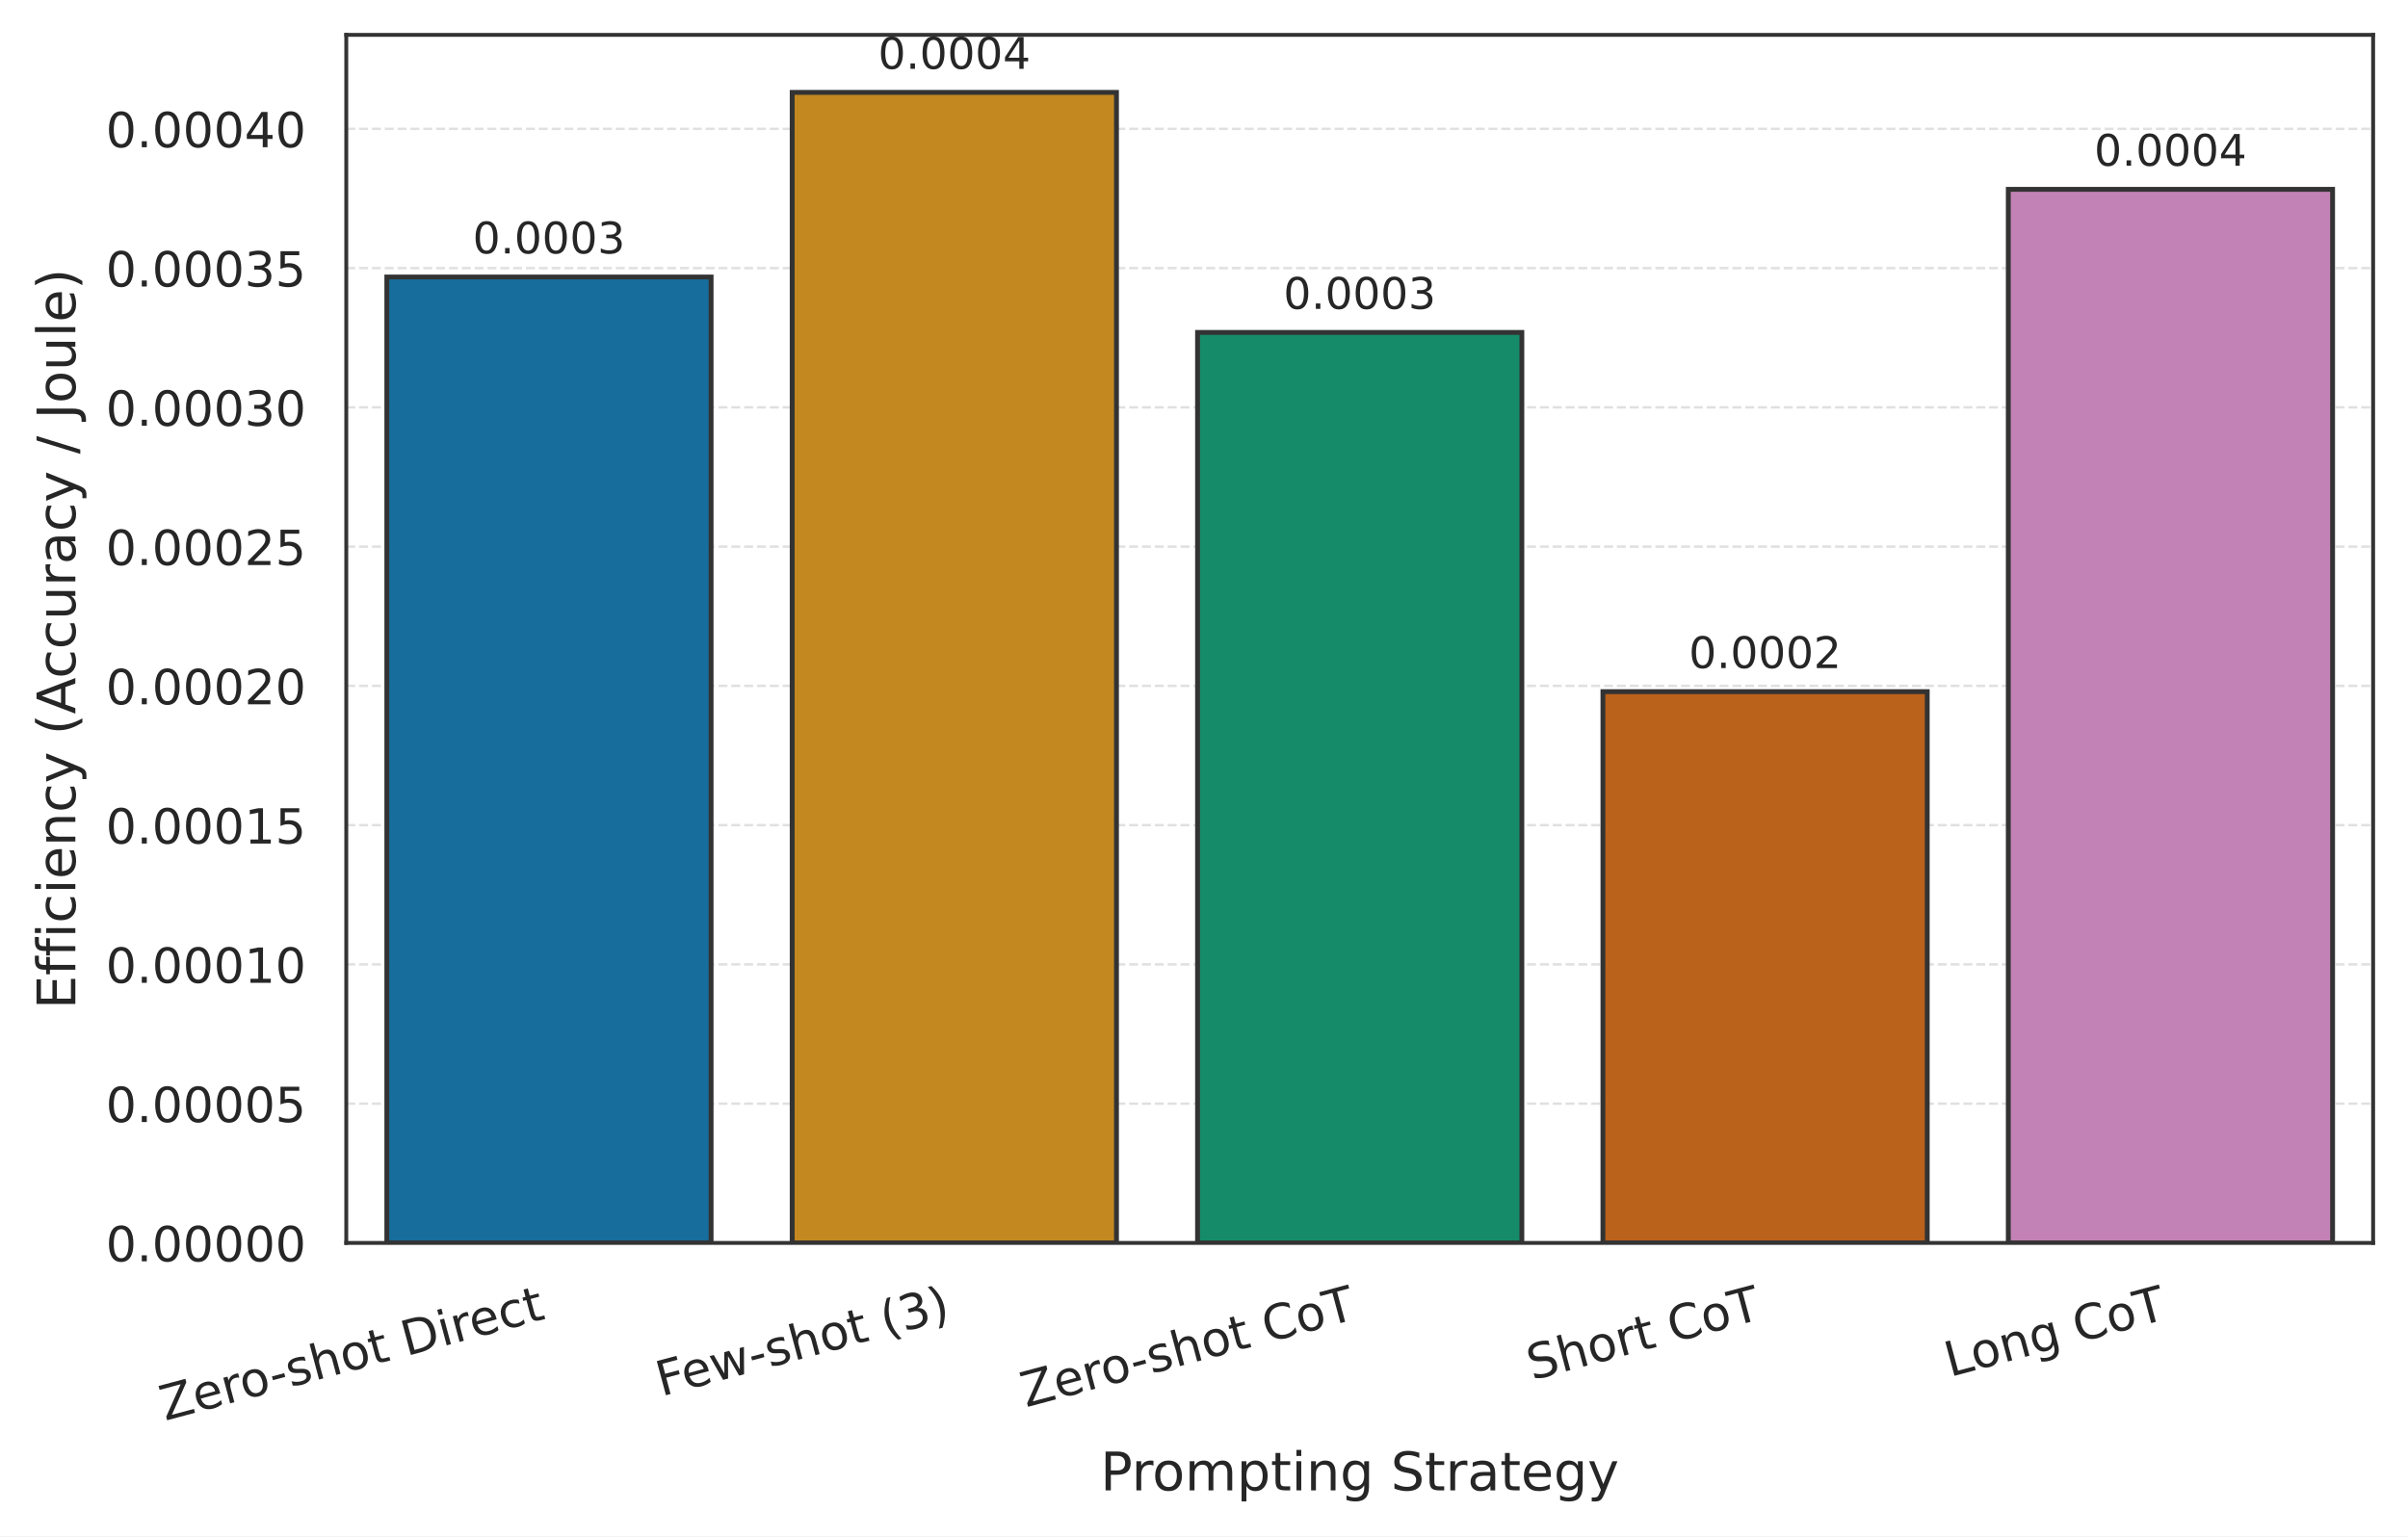
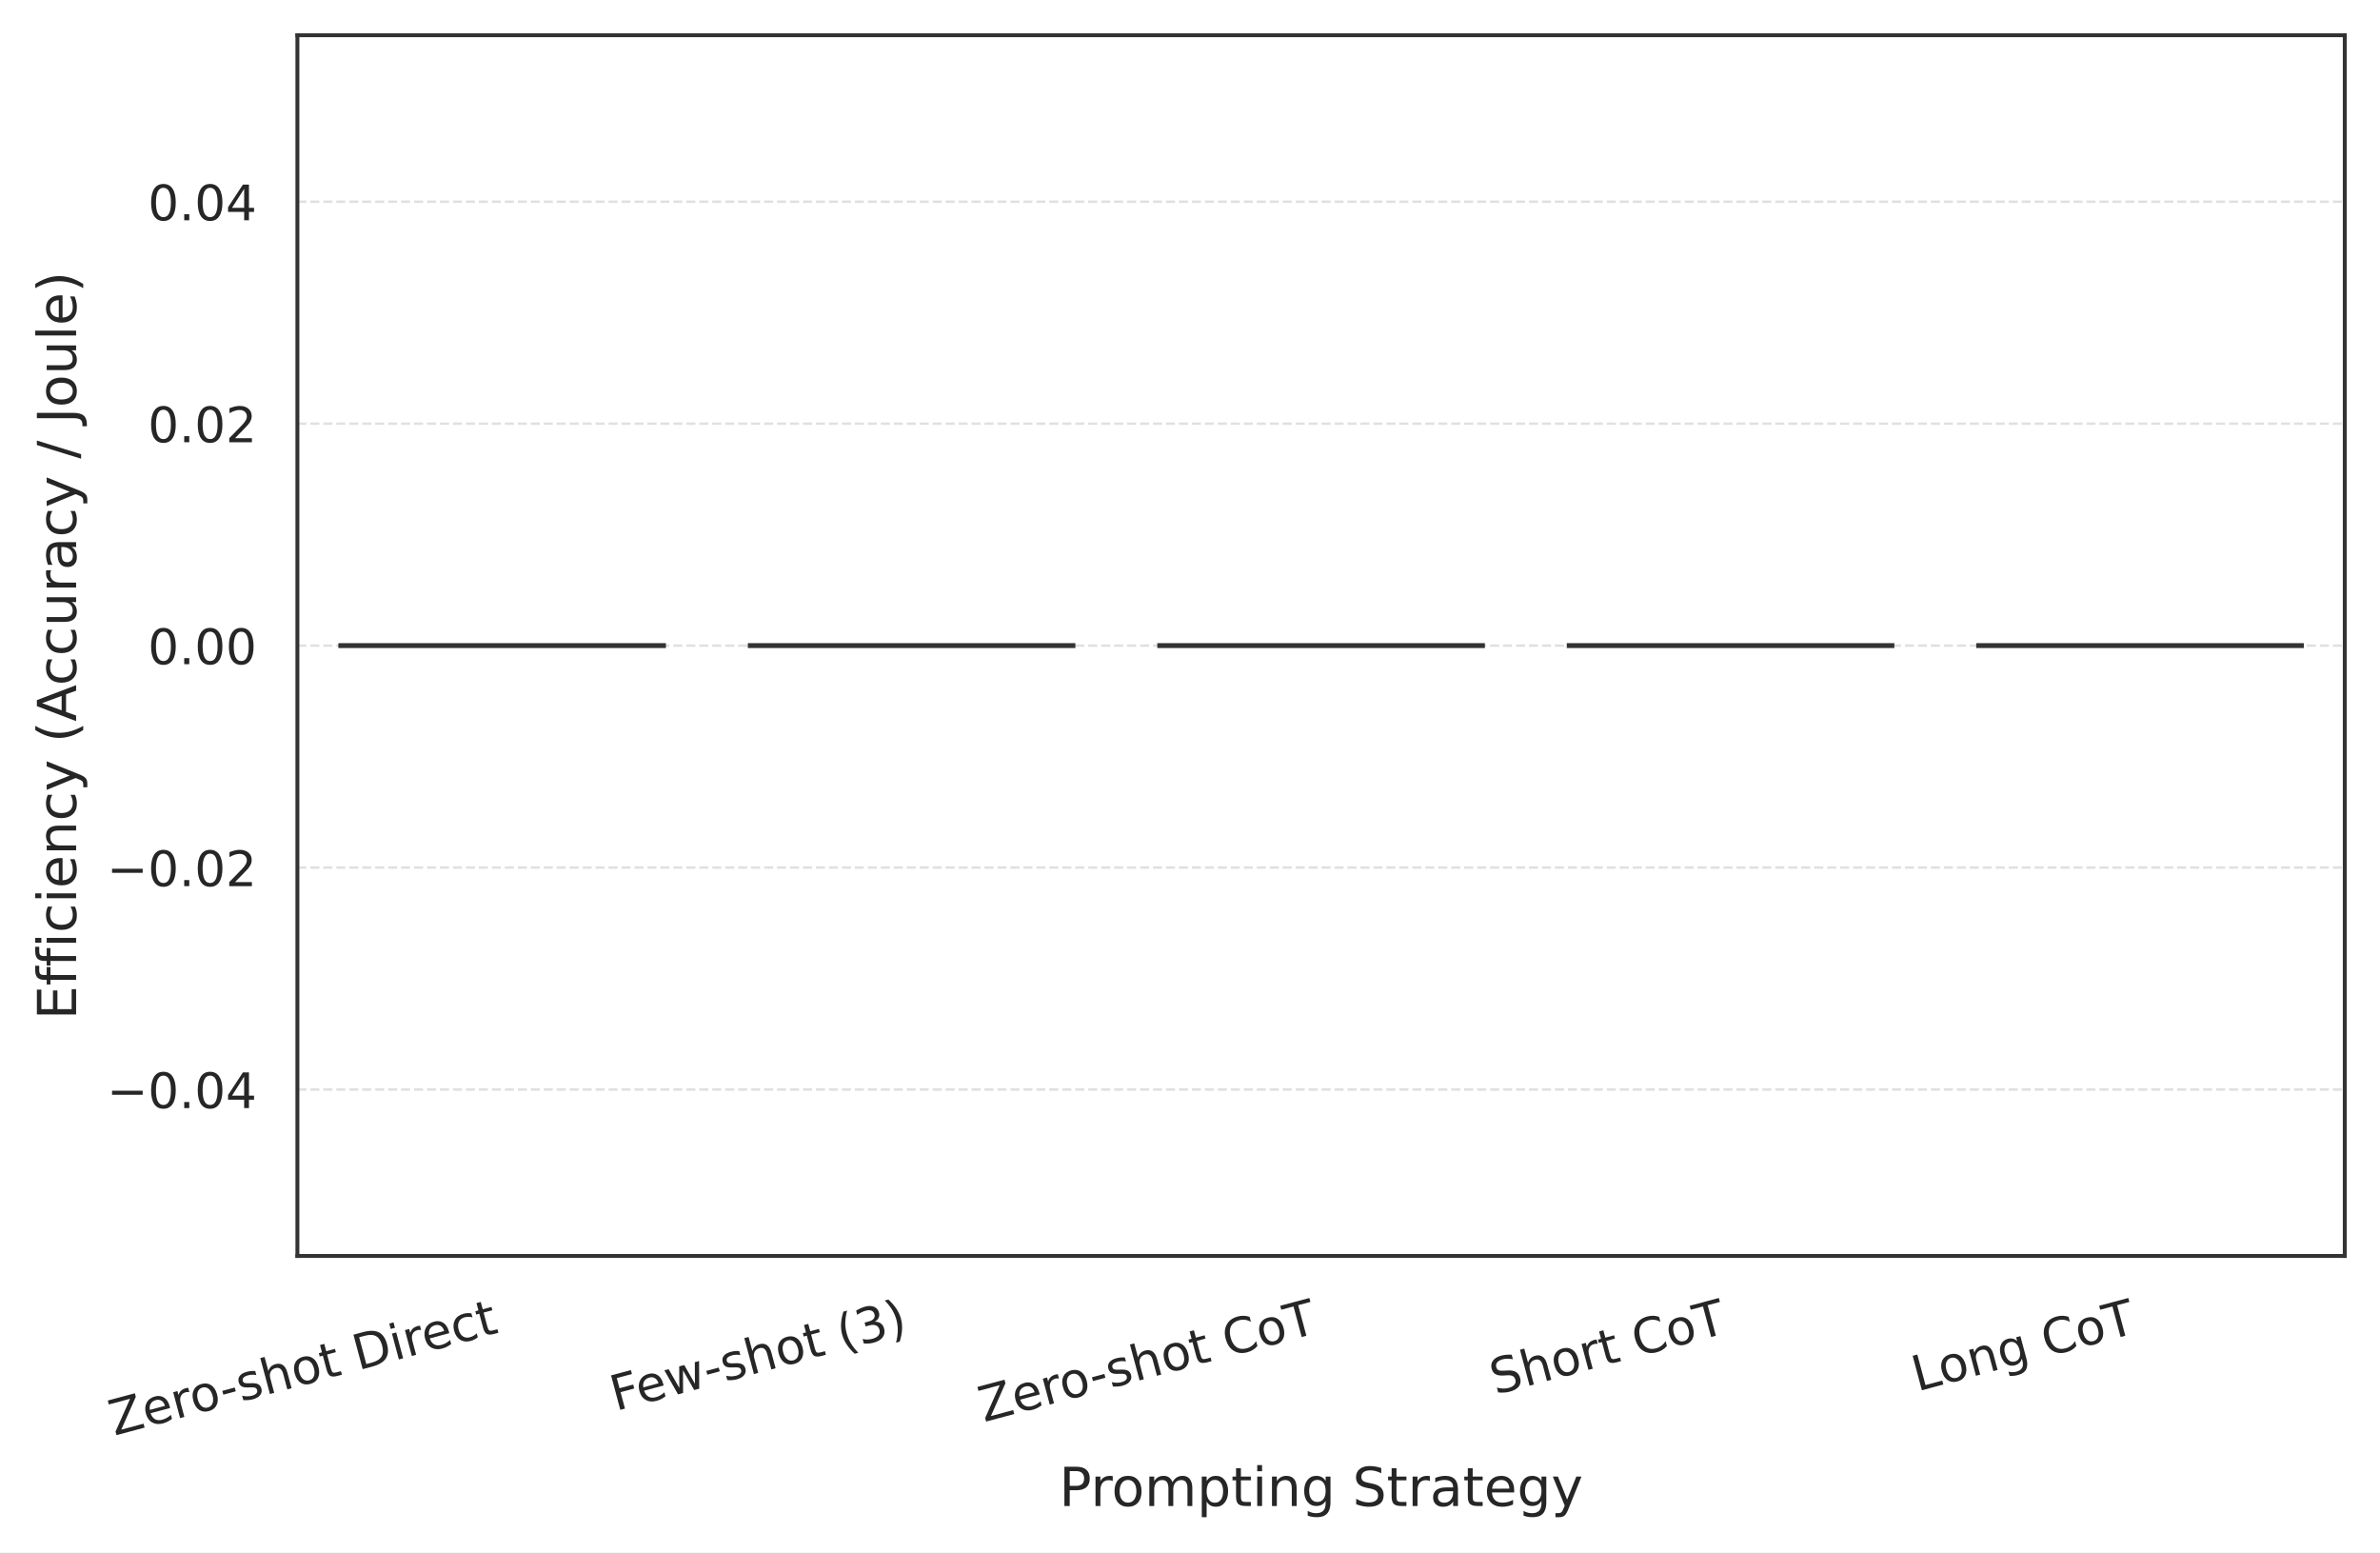
- <svg xmlns="http://www.w3.org/2000/svg" xmlns:xlink="http://www.w3.org/1999/xlink" width="497.199pt" height="317.269pt" viewBox="0 0 497.199 317.269" version="1.1">
+ <svg xmlns="http://www.w3.org/2000/svg" xmlns:xlink="http://www.w3.org/1999/xlink" width="486.491pt" height="317.269pt" viewBox="0 0 486.491 317.269" version="1.1">
  <defs>
    <style type="text/css">*{stroke-linejoin: round; stroke-linecap: butt}</style>
  </defs>
  <g id="figure_1">
    <g id="patch_1">
-       <path d="M 0 317.269  L 497.199 317.269  L 497.199 0  L 0 0  z " style="fill: #ffffff" />
+       <path d="M 0 317.269  L 486.491 317.269  L 486.491 0  L 0 0  z " style="fill: #ffffff" />
    </g>
    <g id="axes_1">
      <g id="patch_2">
-         <path d="M 71.499 256.68  L 489.999 256.68  L 489.999 7.2  L 71.499 7.2  z " style="fill: #ffffff" />
+         <path d="M 60.791 256.68  L 479.291 256.68  L 479.291 7.2  L 60.791 7.2  z " style="fill: #ffffff" />
      </g>
      <g id="matplotlib.axis_1">
        <g id="xtick_1">
          <g id="text_1">
-             <g style="fill: #262626" transform="translate(34.08483 293.4141) rotate(-15) scale(0.1 -0.1)">
+             <g style="fill: #262626" transform="translate(23.37701 293.4141) rotate(-15) scale(0.1 -0.1)">
              <defs>
                <path id="DejaVuSans-5a" d="M 359 4666  L 4025 4666  L 4025 4184  L 1075 531  L 4097 531  L 4097 0  L 288 0  L 288 481  L 3238 4134  L 359 4134  L 359 4666  z " transform="scale(0.015625)" />
                <path id="DejaVuSans-65" d="M 3597 1894  L 3597 1613  L 953 1613  Q 991 1019 1311 708  Q 1631 397 2203 397  Q 2534 397 2845 478  Q 3156 559 3463 722  L 3463 178  Q 3153 47 2828 -22  Q 2503 -91 2169 -91  Q 1331 -91 842 396  Q 353 884 353 1716  Q 353 2575 817 3079  Q 1281 3584 2069 3584  Q 2775 3584 3186 3129  Q 3597 2675 3597 1894  z M 3022 2063  Q 3016 2534 2758 2815  Q 2500 3097 2075 3097  Q 1594 3097 1305 2825  Q 1016 2553 972 2059  L 3022 2063  z " transform="scale(0.015625)" />
                <path id="DejaVuSans-72" d="M 2631 2963  Q 2534 3019 2420 3045  Q 2306 3072 2169 3072  Q 1681 3072 1420 2755  Q 1159 2438 1159 1844  L 1159 0  L 581 0  L 581 3500  L 1159 3500  L 1159 2956  Q 1341 3275 1631 3429  Q 1922 3584 2338 3584  Q 2397 3584 2469 3576  Q 2541 3569 2628 3553  L 2631 2963  z " transform="scale(0.015625)" />
                <path id="DejaVuSans-6f" d="M 1959 3097  Q 1497 3097 1228 2736  Q 959 2375 959 1747  Q 959 1119 1226 758  Q 1494 397 1959 397  Q 2419 397 2687 759  Q 2956 1122 2956 1747  Q 2956 2369 2687 2733  Q 2419 3097 1959 3097  z M 1959 3584  Q 2709 3584 3137 3096  Q 3566 2609 3566 1747  Q 3566 888 3137 398  Q 2709 -91 1959 -91  Q 1206 -91 779 398  Q 353 888 353 1747  Q 353 2609 779 3096  Q 1206 3584 1959 3584  z " transform="scale(0.015625)" />
                <path id="DejaVuSans-2d" d="M 313 2009  L 1997 2009  L 1997 1497  L 313 1497  L 313 2009  z " transform="scale(0.015625)" />
                <path id="DejaVuSans-73" d="M 2834 3397  L 2834 2853  Q 2591 2978 2328 3040  Q 2066 3103 1784 3103  Q 1356 3103 1142 2972  Q 928 2841 928 2578  Q 928 2378 1081 2264  Q 1234 2150 1697 2047  L 1894 2003  Q 2506 1872 2764 1633  Q 3022 1394 3022 966  Q 3022 478 2636 193  Q 2250 -91 1575 -91  Q 1294 -91 989 -36  Q 684 19 347 128  L 347 722  Q 666 556 975 473  Q 1284 391 1588 391  Q 1994 391 2212 530  Q 2431 669 2431 922  Q 2431 1156 2273 1281  Q 2116 1406 1581 1522  L 1381 1569  Q 847 1681 609 1914  Q 372 2147 372 2553  Q 372 3047 722 3315  Q 1072 3584 1716 3584  Q 2034 3584 2315 3537  Q 2597 3491 2834 3397  z " transform="scale(0.015625)" />
                <path id="DejaVuSans-68" d="M 3513 2113  L 3513 0  L 2938 0  L 2938 2094  Q 2938 2591 2744 2837  Q 2550 3084 2163 3084  Q 1697 3084 1428 2787  Q 1159 2491 1159 1978  L 1159 0  L 581 0  L 581 4863  L 1159 4863  L 1159 2956  Q 1366 3272 1645 3428  Q 1925 3584 2291 3584  Q 2894 3584 3203 3211  Q 3513 2838 3513 2113  z " transform="scale(0.015625)" />
                <path id="DejaVuSans-74" d="M 1172 4494  L 1172 3500  L 2356 3500  L 2356 3053  L 1172 3053  L 1172 1153  Q 1172 725 1289 603  Q 1406 481 1766 481  L 2356 481  L 2356 0  L 1766 0  Q 1100 0 847 248  Q 594 497 594 1153  L 594 3053  L 172 3053  L 172 3500  L 594 3500  L 594 4494  L 1172 4494  z " transform="scale(0.015625)" />
                <path id="DejaVuSans-20" transform="scale(0.015625)" />
                <path id="DejaVuSans-44" d="M 1259 4147  L 1259 519  L 2022 519  Q 2988 519 3436 956  Q 3884 1394 3884 2338  Q 3884 3275 3436 3711  Q 2988 4147 2022 4147  L 1259 4147  z M 628 4666  L 1925 4666  Q 3281 4666 3915 4102  Q 4550 3538 4550 2338  Q 4550 1131 3912 565  Q 3275 0 1925 0  L 628 0  L 628 4666  z " transform="scale(0.015625)" />
                <path id="DejaVuSans-69" d="M 603 3500  L 1178 3500  L 1178 0  L 603 0  L 603 3500  z M 603 4863  L 1178 4863  L 1178 4134  L 603 4134  L 603 4863  z " transform="scale(0.015625)" />
                <path id="DejaVuSans-63" d="M 3122 3366  L 3122 2828  Q 2878 2963 2633 3030  Q 2388 3097 2138 3097  Q 1578 3097 1268 2742  Q 959 2388 959 1747  Q 959 1106 1268 751  Q 1578 397 2138 397  Q 2388 397 2633 464  Q 2878 531 3122 666  L 3122 134  Q 2881 22 2623 -34  Q 2366 -91 2075 -91  Q 1284 -91 818 406  Q 353 903 353 1747  Q 353 2603 823 3093  Q 1294 3584 2113 3584  Q 2378 3584 2631 3529  Q 2884 3475 3122 3366  z " transform="scale(0.015625)" />
              </defs>
              <use xlink:href="#DejaVuSans-5a" />
              <use xlink:href="#DejaVuSans-65" x="68.506" />
              <use xlink:href="#DejaVuSans-72" x="130.029" />
              <use xlink:href="#DejaVuSans-6f" x="168.893" />
              <use xlink:href="#DejaVuSans-2d" x="231.949" />
              <use xlink:href="#DejaVuSans-73" x="268.033" />
              <use xlink:href="#DejaVuSans-68" x="320.133" />
              <use xlink:href="#DejaVuSans-6f" x="383.512" />
              <use xlink:href="#DejaVuSans-74" x="444.693" />
              <use xlink:href="#DejaVuSans-20" x="483.902" />
              <use xlink:href="#DejaVuSans-44" x="515.689" />
              <use xlink:href="#DejaVuSans-69" x="592.691" />
              <use xlink:href="#DejaVuSans-72" x="620.475" />
              <use xlink:href="#DejaVuSans-65" x="659.338" />
              <use xlink:href="#DejaVuSans-63" x="720.861" />
              <use xlink:href="#DejaVuSans-74" x="775.842" />
            </g>
          </g>
        </g>
        <g id="xtick_2">
          <g id="text_2">
-             <g style="fill: #262626" transform="translate(136.5555 288.3845) rotate(-15) scale(0.1 -0.1)">
+             <g style="fill: #262626" transform="translate(125.8477 288.3845) rotate(-15) scale(0.1 -0.1)">
              <defs>
                <path id="DejaVuSans-46" d="M 628 4666  L 3309 4666  L 3309 4134  L 1259 4134  L 1259 2759  L 3109 2759  L 3109 2228  L 1259 2228  L 1259 0  L 628 0  L 628 4666  z " transform="scale(0.015625)" />
                <path id="DejaVuSans-77" d="M 269 3500  L 844 3500  L 1563 769  L 2278 3500  L 2956 3500  L 3675 769  L 4391 3500  L 4966 3500  L 4050 0  L 3372 0  L 2619 2869  L 1863 0  L 1184 0  L 269 3500  z " transform="scale(0.015625)" />
                <path id="DejaVuSans-28" d="M 1984 4856  Q 1566 4138 1362 3434  Q 1159 2731 1159 2009  Q 1159 1288 1364 580  Q 1569 -128 1984 -844  L 1484 -844  Q 1016 -109 783 600  Q 550 1309 550 2009  Q 550 2706 781 3412  Q 1013 4119 1484 4856  L 1984 4856  z " transform="scale(0.015625)" />
                <path id="DejaVuSans-33" d="M 2597 2516  Q 3050 2419 3304 2112  Q 3559 1806 3559 1356  Q 3559 666 3084 287  Q 2609 -91 1734 -91  Q 1441 -91 1130 -33  Q 819 25 488 141  L 488 750  Q 750 597 1062 519  Q 1375 441 1716 441  Q 2309 441 2620 675  Q 2931 909 2931 1356  Q 2931 1769 2642 2001  Q 2353 2234 1838 2234  L 1294 2234  L 1294 2753  L 1863 2753  Q 2328 2753 2575 2939  Q 2822 3125 2822 3475  Q 2822 3834 2567 4026  Q 2313 4219 1838 4219  Q 1578 4219 1281 4162  Q 984 4106 628 3988  L 628 4550  Q 988 4650 1302 4700  Q 1616 4750 1894 4750  Q 2613 4750 3031 4423  Q 3450 4097 3450 3541  Q 3450 3153 3228 2886  Q 3006 2619 2597 2516  z " transform="scale(0.015625)" />
                <path id="DejaVuSans-29" d="M 513 4856  L 1013 4856  Q 1481 4119 1714 3412  Q 1947 2706 1947 2009  Q 1947 1309 1714 600  Q 1481 -109 1013 -844  L 513 -844  Q 928 -128 1133 580  Q 1338 1288 1338 2009  Q 1338 2731 1133 3434  Q 928 4138 513 4856  z " transform="scale(0.015625)" />
              </defs>
              <use xlink:href="#DejaVuSans-46" />
              <use xlink:href="#DejaVuSans-65" x="52.02" />
              <use xlink:href="#DejaVuSans-77" x="113.543" />
              <use xlink:href="#DejaVuSans-2d" x="195.33" />
              <use xlink:href="#DejaVuSans-73" x="231.414" />
              <use xlink:href="#DejaVuSans-68" x="283.514" />
              <use xlink:href="#DejaVuSans-6f" x="346.893" />
              <use xlink:href="#DejaVuSans-74" x="408.074" />
              <use xlink:href="#DejaVuSans-20" x="447.283" />
              <use xlink:href="#DejaVuSans-28" x="479.07" />
              <use xlink:href="#DejaVuSans-33" x="518.084" />
              <use xlink:href="#DejaVuSans-29" x="581.707" />
            </g>
          </g>
        </g>
        <g id="xtick_3">
          <g id="text_3">
-             <g style="fill: #262626" transform="translate(211.8459 290.6378) rotate(-15) scale(0.1 -0.1)">
+             <g style="fill: #262626" transform="translate(201.1381 290.6378) rotate(-15) scale(0.1 -0.1)">
              <defs>
                <path id="DejaVuSans-43" d="M 4122 4306  L 4122 3641  Q 3803 3938 3442 4084  Q 3081 4231 2675 4231  Q 1875 4231 1450 3742  Q 1025 3253 1025 2328  Q 1025 1406 1450 917  Q 1875 428 2675 428  Q 3081 428 3442 575  Q 3803 722 4122 1019  L 4122 359  Q 3791 134 3420 21  Q 3050 -91 2638 -91  Q 1578 -91 968 557  Q 359 1206 359 2328  Q 359 3453 968 4101  Q 1578 4750 2638 4750  Q 3056 4750 3426 4639  Q 3797 4528 4122 4306  z " transform="scale(0.015625)" />
                <path id="DejaVuSans-54" d="M -19 4666  L 3928 4666  L 3928 4134  L 2272 4134  L 2272 0  L 1638 0  L 1638 4134  L -19 4134  L -19 4666  z " transform="scale(0.015625)" />
              </defs>
              <use xlink:href="#DejaVuSans-5a" />
              <use xlink:href="#DejaVuSans-65" x="68.506" />
              <use xlink:href="#DejaVuSans-72" x="130.029" />
              <use xlink:href="#DejaVuSans-6f" x="168.893" />
              <use xlink:href="#DejaVuSans-2d" x="231.949" />
              <use xlink:href="#DejaVuSans-73" x="268.033" />
              <use xlink:href="#DejaVuSans-68" x="320.133" />
              <use xlink:href="#DejaVuSans-6f" x="383.512" />
              <use xlink:href="#DejaVuSans-74" x="444.693" />
              <use xlink:href="#DejaVuSans-20" x="483.902" />
              <use xlink:href="#DejaVuSans-43" x="515.689" />
              <use xlink:href="#DejaVuSans-6f" x="585.514" />
              <use xlink:href="#DejaVuSans-54" x="646.695" />
            </g>
          </g>
        </g>
        <g id="xtick_4">
          <g id="text_4">
-             <g style="fill: #262626" transform="translate(316.3646 285.0595) rotate(-15) scale(0.1 -0.1)">
+             <g style="fill: #262626" transform="translate(305.6568 285.0595) rotate(-15) scale(0.1 -0.1)">
              <defs>
                <path id="DejaVuSans-53" d="M 3425 4513  L 3425 3897  Q 3066 4069 2747 4153  Q 2428 4238 2131 4238  Q 1616 4238 1336 4038  Q 1056 3838 1056 3469  Q 1056 3159 1242 3001  Q 1428 2844 1947 2747  L 2328 2669  Q 3034 2534 3370 2195  Q 3706 1856 3706 1288  Q 3706 609 3251 259  Q 2797 -91 1919 -91  Q 1588 -91 1214 -16  Q 841 59 441 206  L 441 856  Q 825 641 1194 531  Q 1563 422 1919 422  Q 2459 422 2753 634  Q 3047 847 3047 1241  Q 3047 1584 2836 1778  Q 2625 1972 2144 2069  L 1759 2144  Q 1053 2284 737 2584  Q 422 2884 422 3419  Q 422 4038 858 4394  Q 1294 4750 2059 4750  Q 2388 4750 2728 4690  Q 3069 4631 3425 4513  z " transform="scale(0.015625)" />
              </defs>
              <use xlink:href="#DejaVuSans-53" />
              <use xlink:href="#DejaVuSans-68" x="63.477" />
              <use xlink:href="#DejaVuSans-6f" x="126.855" />
              <use xlink:href="#DejaVuSans-72" x="188.037" />
              <use xlink:href="#DejaVuSans-74" x="229.15" />
              <use xlink:href="#DejaVuSans-20" x="268.359" />
              <use xlink:href="#DejaVuSans-43" x="300.146" />
              <use xlink:href="#DejaVuSans-6f" x="369.971" />
              <use xlink:href="#DejaVuSans-54" x="431.152" />
            </g>
          </g>
        </g>
        <g id="xtick_5">
          <g id="text_5">
-             <g style="fill: #262626" transform="translate(402.6092 284.3777) rotate(-15) scale(0.1 -0.1)">
+             <g style="fill: #262626" transform="translate(391.9014 284.3777) rotate(-15) scale(0.1 -0.1)">
              <defs>
                <path id="DejaVuSans-4c" d="M 628 4666  L 1259 4666  L 1259 531  L 3531 531  L 3531 0  L 628 0  L 628 4666  z " transform="scale(0.015625)" />
                <path id="DejaVuSans-6e" d="M 3513 2113  L 3513 0  L 2938 0  L 2938 2094  Q 2938 2591 2744 2837  Q 2550 3084 2163 3084  Q 1697 3084 1428 2787  Q 1159 2491 1159 1978  L 1159 0  L 581 0  L 581 3500  L 1159 3500  L 1159 2956  Q 1366 3272 1645 3428  Q 1925 3584 2291 3584  Q 2894 3584 3203 3211  Q 3513 2838 3513 2113  z " transform="scale(0.015625)" />
                <path id="DejaVuSans-67" d="M 2906 1791  Q 2906 2416 2648 2759  Q 2391 3103 1925 3103  Q 1463 3103 1205 2759  Q 947 2416 947 1791  Q 947 1169 1205 825  Q 1463 481 1925 481  Q 2391 481 2648 825  Q 2906 1169 2906 1791  z M 3481 434  Q 3481 -459 3084 -895  Q 2688 -1331 1869 -1331  Q 1566 -1331 1297 -1286  Q 1028 -1241 775 -1147  L 775 -588  Q 1028 -725 1275 -790  Q 1522 -856 1778 -856  Q 2344 -856 2625 -561  Q 2906 -266 2906 331  L 2906 616  Q 2728 306 2450 153  Q 2172 0 1784 0  Q 1141 0 747 490  Q 353 981 353 1791  Q 353 2603 747 3093  Q 1141 3584 1784 3584  Q 2172 3584 2450 3431  Q 2728 3278 2906 2969  L 2906 3500  L 3481 3500  L 3481 434  z " transform="scale(0.015625)" />
              </defs>
              <use xlink:href="#DejaVuSans-4c" />
              <use xlink:href="#DejaVuSans-6f" x="53.963" />
              <use xlink:href="#DejaVuSans-6e" x="115.145" />
              <use xlink:href="#DejaVuSans-67" x="178.523" />
              <use xlink:href="#DejaVuSans-20" x="242" />
              <use xlink:href="#DejaVuSans-43" x="273.787" />
              <use xlink:href="#DejaVuSans-6f" x="343.611" />
              <use xlink:href="#DejaVuSans-54" x="404.793" />
            </g>
          </g>
        </g>
        <g id="text_6">
-           <g style="fill: #262626" transform="translate(227.2014 307.7812) scale(0.11 -0.11)">
+           <g style="fill: #262626" transform="translate(216.4936 307.7812) scale(0.11 -0.11)">
            <defs>
              <path id="DejaVuSans-50" d="M 1259 4147  L 1259 2394  L 2053 2394  Q 2494 2394 2734 2622  Q 2975 2850 2975 3272  Q 2975 3691 2734 3919  Q 2494 4147 2053 4147  L 1259 4147  z M 628 4666  L 2053 4666  Q 2838 4666 3239 4311  Q 3641 3956 3641 3272  Q 3641 2581 3239 2228  Q 2838 1875 2053 1875  L 1259 1875  L 1259 0  L 628 0  L 628 4666  z " transform="scale(0.015625)" />
              <path id="DejaVuSans-6d" d="M 3328 2828  Q 3544 3216 3844 3400  Q 4144 3584 4550 3584  Q 5097 3584 5394 3201  Q 5691 2819 5691 2113  L 5691 0  L 5113 0  L 5113 2094  Q 5113 2597 4934 2840  Q 4756 3084 4391 3084  Q 3944 3084 3684 2787  Q 3425 2491 3425 1978  L 3425 0  L 2847 0  L 2847 2094  Q 2847 2600 2669 2842  Q 2491 3084 2119 3084  Q 1678 3084 1418 2786  Q 1159 2488 1159 1978  L 1159 0  L 581 0  L 581 3500  L 1159 3500  L 1159 2956  Q 1356 3278 1631 3431  Q 1906 3584 2284 3584  Q 2666 3584 2933 3390  Q 3200 3197 3328 2828  z " transform="scale(0.015625)" />
              <path id="DejaVuSans-70" d="M 1159 525  L 1159 -1331  L 581 -1331  L 581 3500  L 1159 3500  L 1159 2969  Q 1341 3281 1617 3432  Q 1894 3584 2278 3584  Q 2916 3584 3314 3078  Q 3713 2572 3713 1747  Q 3713 922 3314 415  Q 2916 -91 2278 -91  Q 1894 -91 1617 61  Q 1341 213 1159 525  z M 3116 1747  Q 3116 2381 2855 2742  Q 2594 3103 2138 3103  Q 1681 3103 1420 2742  Q 1159 2381 1159 1747  Q 1159 1113 1420 752  Q 1681 391 2138 391  Q 2594 391 2855 752  Q 3116 1113 3116 1747  z " transform="scale(0.015625)" />
              <path id="DejaVuSans-61" d="M 2194 1759  Q 1497 1759 1228 1600  Q 959 1441 959 1056  Q 959 750 1161 570  Q 1363 391 1709 391  Q 2188 391 2477 730  Q 2766 1069 2766 1631  L 2766 1759  L 2194 1759  z M 3341 1997  L 3341 0  L 2766 0  L 2766 531  Q 2569 213 2275 61  Q 1981 -91 1556 -91  Q 1019 -91 701 211  Q 384 513 384 1019  Q 384 1609 779 1909  Q 1175 2209 1959 2209  L 2766 2209  L 2766 2266  Q 2766 2663 2505 2880  Q 2244 3097 1772 3097  Q 1472 3097 1187 3025  Q 903 2953 641 2809  L 641 3341  Q 956 3463 1253 3523  Q 1550 3584 1831 3584  Q 2591 3584 2966 3190  Q 3341 2797 3341 1997  z " transform="scale(0.015625)" />
              <path id="DejaVuSans-79" d="M 2059 -325  Q 1816 -950 1584 -1140  Q 1353 -1331 966 -1331  L 506 -1331  L 506 -850  L 844 -850  Q 1081 -850 1212 -737  Q 1344 -625 1503 -206  L 1606 56  L 191 3500  L 800 3500  L 1894 763  L 2988 3500  L 3597 3500  L 2059 -325  z " transform="scale(0.015625)" />
            </defs>
            <use xlink:href="#DejaVuSans-50" />
            <use xlink:href="#DejaVuSans-72" x="58.553" />
            <use xlink:href="#DejaVuSans-6f" x="97.416" />
            <use xlink:href="#DejaVuSans-6d" x="158.598" />
            <use xlink:href="#DejaVuSans-70" x="256.01" />
            <use xlink:href="#DejaVuSans-74" x="319.486" />
            <use xlink:href="#DejaVuSans-69" x="358.695" />
            <use xlink:href="#DejaVuSans-6e" x="386.479" />
            <use xlink:href="#DejaVuSans-67" x="449.857" />
            <use xlink:href="#DejaVuSans-20" x="513.334" />
            <use xlink:href="#DejaVuSans-53" x="545.121" />
            <use xlink:href="#DejaVuSans-74" x="608.598" />
            <use xlink:href="#DejaVuSans-72" x="647.807" />
            <use xlink:href="#DejaVuSans-61" x="688.92" />
            <use xlink:href="#DejaVuSans-74" x="750.199" />
            <use xlink:href="#DejaVuSans-65" x="789.408" />
            <use xlink:href="#DejaVuSans-67" x="850.932" />
            <use xlink:href="#DejaVuSans-79" x="914.408" />
          </g>
        </g>
      </g>
      <g id="matplotlib.axis_2">
        <g id="ytick_1">
          <g id="line2d_1">
-             <path d="M 71.499 256.68  L 489.999 256.68  " clip-path="url(#p760283f00d)" style="fill: none; stroke-dasharray: 1.85,0.8; stroke-dashoffset: 0; stroke: #e0e0e0; stroke-width: 0.5" />
+             <path d="M 60.791 222.66  L 479.291 222.66  " clip-path="url(#p8aa044844b)" style="fill: none; stroke-dasharray: 1.85,0.8; stroke-dashoffset: 0; stroke: #e0e0e0; stroke-width: 0.5" />
          </g>
          <g id="text_7">
-             <g style="fill: #262626" transform="translate(21.84594 260.4792) scale(0.1 -0.1)">
-               <defs>
+             <g style="fill: #262626" transform="translate(21.84594 226.4592) scale(0.1 -0.1)">
+               <defs>
+                 <path id="DejaVuSans-2212" d="M 678 2272  L 4684 2272  L 4684 1741  L 678 1741  L 678 2272  z " transform="scale(0.015625)" />
                <path id="DejaVuSans-30" d="M 2034 4250  Q 1547 4250 1301 3770  Q 1056 3291 1056 2328  Q 1056 1369 1301 889  Q 1547 409 2034 409  Q 2525 409 2770 889  Q 3016 1369 3016 2328  Q 3016 3291 2770 3770  Q 2525 4250 2034 4250  z M 2034 4750  Q 2819 4750 3233 4129  Q 3647 3509 3647 2328  Q 3647 1150 3233 529  Q 2819 -91 2034 -91  Q 1250 -91 836 529  Q 422 1150 422 2328  Q 422 3509 836 4129  Q 1250 4750 2034 4750  z " transform="scale(0.015625)" />
                <path id="DejaVuSans-2e" d="M 684 794  L 1344 794  L 1344 0  L 684 0  L 684 794  z " transform="scale(0.015625)" />
-               </defs>
+                 <path id="DejaVuSans-34" d="M 2419 4116  L 825 1625  L 2419 1625  L 2419 4116  z M 2253 4666  L 3047 4666  L 3047 1625  L 3713 1625  L 3713 1100  L 3047 1100  L 3047 0  L 2419 0  L 2419 1100  L 313 1100  L 313 1709  L 2253 4666  z " transform="scale(0.015625)" />
+               </defs>
+               <use xlink:href="#DejaVuSans-2212" />
+               <use xlink:href="#DejaVuSans-30" x="83.789" />
+               <use xlink:href="#DejaVuSans-2e" x="147.412" />
+               <use xlink:href="#DejaVuSans-30" x="179.199" />
+               <use xlink:href="#DejaVuSans-34" x="242.822" />
+             </g>
+           </g>
+         </g>
+         <g id="ytick_2">
+           <g id="line2d_2">
+             <path d="M 60.791 177.3  L 479.291 177.3  " clip-path="url(#p8aa044844b)" style="fill: none; stroke-dasharray: 1.85,0.8; stroke-dashoffset: 0; stroke: #e0e0e0; stroke-width: 0.5" />
+           </g>
+           <g id="text_8">
+             <g style="fill: #262626" transform="translate(21.84594 181.0992) scale(0.1 -0.1)">
+               <defs>
+                 <path id="DejaVuSans-32" d="M 1228 531  L 3431 531  L 3431 0  L 469 0  L 469 531  Q 828 903 1448 1529  Q 2069 2156 2228 2338  Q 2531 2678 2651 2914  Q 2772 3150 2772 3378  Q 2772 3750 2511 3984  Q 2250 4219 1831 4219  Q 1534 4219 1204 4116  Q 875 4013 500 3803  L 500 4441  Q 881 4594 1212 4672  Q 1544 4750 1819 4750  Q 2544 4750 2975 4387  Q 3406 4025 3406 3419  Q 3406 3131 3298 2873  Q 3191 2616 2906 2266  Q 2828 2175 2409 1742  Q 1991 1309 1228 531  z " transform="scale(0.015625)" />
+               </defs>
+               <use xlink:href="#DejaVuSans-2212" />
+               <use xlink:href="#DejaVuSans-30" x="83.789" />
+               <use xlink:href="#DejaVuSans-2e" x="147.412" />
+               <use xlink:href="#DejaVuSans-30" x="179.199" />
+               <use xlink:href="#DejaVuSans-32" x="242.822" />
+             </g>
+           </g>
+         </g>
+         <g id="ytick_3">
+           <g id="line2d_3">
+             <path d="M 60.791 131.94  L 479.291 131.94  " clip-path="url(#p8aa044844b)" style="fill: none; stroke-dasharray: 1.85,0.8; stroke-dashoffset: 0; stroke: #e0e0e0; stroke-width: 0.5" />
+           </g>
+           <g id="text_9">
+             <g style="fill: #262626" transform="translate(30.22563 135.7392) scale(0.1 -0.1)">
              <use xlink:href="#DejaVuSans-30" />
              <use xlink:href="#DejaVuSans-2e" x="63.623" />
              <use xlink:href="#DejaVuSans-30" x="95.41" />
              <use xlink:href="#DejaVuSans-30" x="159.033" />
-               <use xlink:href="#DejaVuSans-30" x="222.656" />
-               <use xlink:href="#DejaVuSans-30" x="286.279" />
-               <use xlink:href="#DejaVuSans-30" x="349.902" />
-             </g>
-           </g>
-         </g>
-         <g id="ytick_2">
-           <g id="line2d_2">
-             <path d="M 71.499 227.921  L 489.999 227.921  " clip-path="url(#p760283f00d)" style="fill: none; stroke-dasharray: 1.85,0.8; stroke-dashoffset: 0; stroke: #e0e0e0; stroke-width: 0.5" />
-           </g>
-           <g id="text_8">
-             <g style="fill: #262626" transform="translate(21.84594 231.7203) scale(0.1 -0.1)">
-               <defs>
-                 <path id="DejaVuSans-35" d="M 691 4666  L 3169 4666  L 3169 4134  L 1269 4134  L 1269 2991  Q 1406 3038 1543 3061  Q 1681 3084 1819 3084  Q 2600 3084 3056 2656  Q 3513 2228 3513 1497  Q 3513 744 3044 326  Q 2575 -91 1722 -91  Q 1428 -91 1123 -41  Q 819 9 494 109  L 494 744  Q 775 591 1075 516  Q 1375 441 1709 441  Q 2250 441 2565 725  Q 2881 1009 2881 1497  Q 2881 1984 2565 2268  Q 2250 2553 1709 2553  Q 1456 2553 1204 2497  Q 953 2441 691 2322  L 691 4666  z " transform="scale(0.015625)" />
-               </defs>
+             </g>
+           </g>
+         </g>
+         <g id="ytick_4">
+           <g id="line2d_4">
+             <path d="M 60.791 86.58  L 479.291 86.58  " clip-path="url(#p8aa044844b)" style="fill: none; stroke-dasharray: 1.85,0.8; stroke-dashoffset: 0; stroke: #e0e0e0; stroke-width: 0.5" />
+           </g>
+           <g id="text_10">
+             <g style="fill: #262626" transform="translate(30.22563 90.37922) scale(0.1 -0.1)">
              <use xlink:href="#DejaVuSans-30" />
              <use xlink:href="#DejaVuSans-2e" x="63.623" />
              <use xlink:href="#DejaVuSans-30" x="95.41" />
-               <use xlink:href="#DejaVuSans-30" x="159.033" />
-               <use xlink:href="#DejaVuSans-30" x="222.656" />
-               <use xlink:href="#DejaVuSans-30" x="286.279" />
-               <use xlink:href="#DejaVuSans-35" x="349.902" />
-             </g>
-           </g>
-         </g>
-         <g id="ytick_3">
-           <g id="line2d_3">
-             <path d="M 71.499 199.162  L 489.999 199.162  " clip-path="url(#p760283f00d)" style="fill: none; stroke-dasharray: 1.85,0.8; stroke-dashoffset: 0; stroke: #e0e0e0; stroke-width: 0.5" />
-           </g>
-           <g id="text_9">
-             <g style="fill: #262626" transform="translate(21.84594 202.9613) scale(0.1 -0.1)">
-               <defs>
-                 <path id="DejaVuSans-31" d="M 794 531  L 1825 531  L 1825 4091  L 703 3866  L 703 4441  L 1819 4666  L 2450 4666  L 2450 531  L 3481 531  L 3481 0  L 794 0  L 794 531  z " transform="scale(0.015625)" />
-               </defs>
+               <use xlink:href="#DejaVuSans-32" x="159.033" />
+             </g>
+           </g>
+         </g>
+         <g id="ytick_5">
+           <g id="line2d_5">
+             <path d="M 60.791 41.22  L 479.291 41.22  " clip-path="url(#p8aa044844b)" style="fill: none; stroke-dasharray: 1.85,0.8; stroke-dashoffset: 0; stroke: #e0e0e0; stroke-width: 0.5" />
+           </g>
+           <g id="text_11">
+             <g style="fill: #262626" transform="translate(30.22563 45.01922) scale(0.1 -0.1)">
              <use xlink:href="#DejaVuSans-30" />
              <use xlink:href="#DejaVuSans-2e" x="63.623" />
              <use xlink:href="#DejaVuSans-30" x="95.41" />
-               <use xlink:href="#DejaVuSans-30" x="159.033" />
-               <use xlink:href="#DejaVuSans-30" x="222.656" />
-               <use xlink:href="#DejaVuSans-31" x="286.279" />
-               <use xlink:href="#DejaVuSans-30" x="349.902" />
-             </g>
-           </g>
-         </g>
-         <g id="ytick_4">
-           <g id="line2d_4">
-             <path d="M 71.499 170.403  L 489.999 170.403  " clip-path="url(#p760283f00d)" style="fill: none; stroke-dasharray: 1.85,0.8; stroke-dashoffset: 0; stroke: #e0e0e0; stroke-width: 0.5" />
-           </g>
-           <g id="text_10">
-             <g style="fill: #262626" transform="translate(21.84594 174.2023) scale(0.1 -0.1)">
-               <use xlink:href="#DejaVuSans-30" />
-               <use xlink:href="#DejaVuSans-2e" x="63.623" />
-               <use xlink:href="#DejaVuSans-30" x="95.41" />
-               <use xlink:href="#DejaVuSans-30" x="159.033" />
-               <use xlink:href="#DejaVuSans-30" x="222.656" />
-               <use xlink:href="#DejaVuSans-31" x="286.279" />
-               <use xlink:href="#DejaVuSans-35" x="349.902" />
-             </g>
-           </g>
-         </g>
-         <g id="ytick_5">
-           <g id="line2d_5">
-             <path d="M 71.499 141.644  L 489.999 141.644  " clip-path="url(#p760283f00d)" style="fill: none; stroke-dasharray: 1.85,0.8; stroke-dashoffset: 0; stroke: #e0e0e0; stroke-width: 0.5" />
-           </g>
-           <g id="text_11">
-             <g style="fill: #262626" transform="translate(21.84594 145.4434) scale(0.1 -0.1)">
-               <defs>
-                 <path id="DejaVuSans-32" d="M 1228 531  L 3431 531  L 3431 0  L 469 0  L 469 531  Q 828 903 1448 1529  Q 2069 2156 2228 2338  Q 2531 2678 2651 2914  Q 2772 3150 2772 3378  Q 2772 3750 2511 3984  Q 2250 4219 1831 4219  Q 1534 4219 1204 4116  Q 875 4013 500 3803  L 500 4441  Q 881 4594 1212 4672  Q 1544 4750 1819 4750  Q 2544 4750 2975 4387  Q 3406 4025 3406 3419  Q 3406 3131 3298 2873  Q 3191 2616 2906 2266  Q 2828 2175 2409 1742  Q 1991 1309 1228 531  z " transform="scale(0.015625)" />
-               </defs>
-               <use xlink:href="#DejaVuSans-30" />
-               <use xlink:href="#DejaVuSans-2e" x="63.623" />
-               <use xlink:href="#DejaVuSans-30" x="95.41" />
-               <use xlink:href="#DejaVuSans-30" x="159.033" />
-               <use xlink:href="#DejaVuSans-30" x="222.656" />
-               <use xlink:href="#DejaVuSans-32" x="286.279" />
-               <use xlink:href="#DejaVuSans-30" x="349.902" />
-             </g>
-           </g>
-         </g>
-         <g id="ytick_6">
-           <g id="line2d_6">
-             <path d="M 71.499 112.885  L 489.999 112.885  " clip-path="url(#p760283f00d)" style="fill: none; stroke-dasharray: 1.85,0.8; stroke-dashoffset: 0; stroke: #e0e0e0; stroke-width: 0.5" />
-           </g>
-           <g id="text_12">
-             <g style="fill: #262626" transform="translate(21.84594 116.6844) scale(0.1 -0.1)">
-               <use xlink:href="#DejaVuSans-30" />
-               <use xlink:href="#DejaVuSans-2e" x="63.623" />
-               <use xlink:href="#DejaVuSans-30" x="95.41" />
-               <use xlink:href="#DejaVuSans-30" x="159.033" />
-               <use xlink:href="#DejaVuSans-30" x="222.656" />
-               <use xlink:href="#DejaVuSans-32" x="286.279" />
-               <use xlink:href="#DejaVuSans-35" x="349.902" />
-             </g>
-           </g>
-         </g>
-         <g id="ytick_7">
-           <g id="line2d_7">
-             <path d="M 71.499 84.126  L 489.999 84.126  " clip-path="url(#p760283f00d)" style="fill: none; stroke-dasharray: 1.85,0.8; stroke-dashoffset: 0; stroke: #e0e0e0; stroke-width: 0.5" />
-           </g>
-           <g id="text_13">
-             <g style="fill: #262626" transform="translate(21.84594 87.92546) scale(0.1 -0.1)">
-               <use xlink:href="#DejaVuSans-30" />
-               <use xlink:href="#DejaVuSans-2e" x="63.623" />
-               <use xlink:href="#DejaVuSans-30" x="95.41" />
-               <use xlink:href="#DejaVuSans-30" x="159.033" />
-               <use xlink:href="#DejaVuSans-30" x="222.656" />
-               <use xlink:href="#DejaVuSans-33" x="286.279" />
-               <use xlink:href="#DejaVuSans-30" x="349.902" />
-             </g>
-           </g>
-         </g>
-         <g id="ytick_8">
-           <g id="line2d_8">
-             <path d="M 71.499 55.367  L 489.999 55.367  " clip-path="url(#p760283f00d)" style="fill: none; stroke-dasharray: 1.85,0.8; stroke-dashoffset: 0; stroke: #e0e0e0; stroke-width: 0.5" />
-           </g>
-           <g id="text_14">
-             <g style="fill: #262626" transform="translate(21.84594 59.1665) scale(0.1 -0.1)">
-               <use xlink:href="#DejaVuSans-30" />
-               <use xlink:href="#DejaVuSans-2e" x="63.623" />
-               <use xlink:href="#DejaVuSans-30" x="95.41" />
-               <use xlink:href="#DejaVuSans-30" x="159.033" />
-               <use xlink:href="#DejaVuSans-30" x="222.656" />
-               <use xlink:href="#DejaVuSans-33" x="286.279" />
-               <use xlink:href="#DejaVuSans-35" x="349.902" />
-             </g>
-           </g>
-         </g>
-         <g id="ytick_9">
-           <g id="line2d_9">
-             <path d="M 71.499 26.608  L 489.999 26.608  " clip-path="url(#p760283f00d)" style="fill: none; stroke-dasharray: 1.85,0.8; stroke-dashoffset: 0; stroke: #e0e0e0; stroke-width: 0.5" />
-           </g>
-           <g id="text_15">
-             <g style="fill: #262626" transform="translate(21.84594 30.40754) scale(0.1 -0.1)">
-               <defs>
-                 <path id="DejaVuSans-34" d="M 2419 4116  L 825 1625  L 2419 1625  L 2419 4116  z M 2253 4666  L 3047 4666  L 3047 1625  L 3713 1625  L 3713 1100  L 3047 1100  L 3047 0  L 2419 0  L 2419 1100  L 313 1100  L 313 1709  L 2253 4666  z " transform="scale(0.015625)" />
-               </defs>
-               <use xlink:href="#DejaVuSans-30" />
-               <use xlink:href="#DejaVuSans-2e" x="63.623" />
-               <use xlink:href="#DejaVuSans-30" x="95.41" />
-               <use xlink:href="#DejaVuSans-30" x="159.033" />
-               <use xlink:href="#DejaVuSans-30" x="222.656" />
-               <use xlink:href="#DejaVuSans-34" x="286.279" />
-               <use xlink:href="#DejaVuSans-30" x="349.902" />
-             </g>
-           </g>
-         </g>
-         <g id="text_16">
+               <use xlink:href="#DejaVuSans-34" x="159.033" />
+             </g>
+           </g>
+         </g>
+         <g id="text_12">
          <g style="fill: #262626" transform="translate(15.55828 208.402) rotate(-90) scale(0.11 -0.11)">
            <defs>
              <path id="DejaVuSans-45" d="M 628 4666  L 3578 4666  L 3578 4134  L 1259 4134  L 1259 2753  L 3481 2753  L 3481 2222  L 1259 2222  L 1259 531  L 3634 531  L 3634 0  L 628 0  L 628 4666  z " transform="scale(0.015625)" />
              <path id="DejaVuSans-66" d="M 2375 4863  L 2375 4384  L 1825 4384  Q 1516 4384 1395 4259  Q 1275 4134 1275 3809  L 1275 3500  L 2222 3500  L 2222 3053  L 1275 3053  L 1275 0  L 697 0  L 697 3053  L 147 3053  L 147 3500  L 697 3500  L 697 3744  Q 697 4328 969 4595  Q 1241 4863 1831 4863  L 2375 4863  z " transform="scale(0.015625)" />
              <path id="DejaVuSans-41" d="M 2188 4044  L 1331 1722  L 3047 1722  L 2188 4044  z M 1831 4666  L 2547 4666  L 4325 0  L 3669 0  L 3244 1197  L 1141 1197  L 716 0  L 50 0  L 1831 4666  z " transform="scale(0.015625)" />
              <path id="DejaVuSans-75" d="M 544 1381  L 544 3500  L 1119 3500  L 1119 1403  Q 1119 906 1312 657  Q 1506 409 1894 409  Q 2359 409 2629 706  Q 2900 1003 2900 1516  L 2900 3500  L 3475 3500  L 3475 0  L 2900 0  L 2900 538  Q 2691 219 2414 64  Q 2138 -91 1772 -91  Q 1169 -91 856 284  Q 544 659 544 1381  z M 1991 3584  L 1991 3584  z " transform="scale(0.015625)" />
              <path id="DejaVuSans-2f" d="M 1625 4666  L 2156 4666  L 531 -594  L 0 -594  L 1625 4666  z " transform="scale(0.015625)" />
              <path id="DejaVuSans-4a" d="M 628 4666  L 1259 4666  L 1259 325  Q 1259 -519 939 -900  Q 619 -1281 -91 -1281  L -331 -1281  L -331 -750  L -134 -750  Q 284 -750 456 -515  Q 628 -281 628 325  L 628 4666  z " transform="scale(0.015625)" />
              <path id="DejaVuSans-6c" d="M 603 4863  L 1178 4863  L 1178 0  L 603 0  L 603 4863  z " transform="scale(0.015625)" />
            </defs>
            <use xlink:href="#DejaVuSans-45" />
            <use xlink:href="#DejaVuSans-66" x="63.184" />
            <use xlink:href="#DejaVuSans-66" x="98.389" />
            <use xlink:href="#DejaVuSans-69" x="133.594" />
            <use xlink:href="#DejaVuSans-63" x="161.377" />
            <use xlink:href="#DejaVuSans-69" x="216.357" />
            <use xlink:href="#DejaVuSans-65" x="244.141" />
            <use xlink:href="#DejaVuSans-6e" x="305.664" />
            <use xlink:href="#DejaVuSans-63" x="369.043" />
            <use xlink:href="#DejaVuSans-79" x="424.023" />
            <use xlink:href="#DejaVuSans-20" x="483.203" />
            <use xlink:href="#DejaVuSans-28" x="514.99" />
            <use xlink:href="#DejaVuSans-41" x="554.004" />
            <use xlink:href="#DejaVuSans-63" x="620.662" />
            <use xlink:href="#DejaVuSans-63" x="675.643" />
            <use xlink:href="#DejaVuSans-75" x="730.623" />
            <use xlink:href="#DejaVuSans-72" x="794.002" />
            <use xlink:href="#DejaVuSans-61" x="835.115" />
            <use xlink:href="#DejaVuSans-63" x="896.395" />
            <use xlink:href="#DejaVuSans-79" x="951.375" />
            <use xlink:href="#DejaVuSans-20" x="1010.555" />
            <use xlink:href="#DejaVuSans-2f" x="1042.342" />
            <use xlink:href="#DejaVuSans-20" x="1076.033" />
            <use xlink:href="#DejaVuSans-4a" x="1107.82" />
            <use xlink:href="#DejaVuSans-6f" x="1137.312" />
            <use xlink:href="#DejaVuSans-75" x="1198.494" />
            <use xlink:href="#DejaVuSans-6c" x="1261.873" />
            <use xlink:href="#DejaVuSans-65" x="1289.656" />
            <use xlink:href="#DejaVuSans-29" x="1351.18" />
          </g>
        </g>
      </g>
      <g id="patch_3">
-         <path d="M 79.869 256.68  L 146.829 256.68  L 146.829 57.205  L 79.869 57.205  z " clip-path="url(#p760283f00d)" style="fill: #176d9c; stroke: #333333; stroke-linejoin: miter" />
+         <path d="M 69.161 131.94  L 136.121 131.94  L 136.121 131.94  L 69.161 131.94  z " clip-path="url(#p8aa044844b)" style="fill: #176d9c; stroke: #333333; stroke-linejoin: miter" />
      </g>
      <g id="patch_4">
-         <path d="M 163.569 256.68  L 230.529 256.68  L 230.529 19.08  L 163.569 19.08  z " clip-path="url(#p760283f00d)" style="fill: #c38820; stroke: #333333; stroke-linejoin: miter" />
+         <path d="M 152.861 131.94  L 219.821 131.94  L 219.821 131.94  L 152.861 131.94  z " clip-path="url(#p8aa044844b)" style="fill: #c38820; stroke: #333333; stroke-linejoin: miter" />
      </g>
      <g id="patch_5">
-         <path d="M 247.269 256.68  L 314.229 256.68  L 314.229 68.656  L 247.269 68.656  z " clip-path="url(#p760283f00d)" style="fill: #158b6a; stroke: #333333; stroke-linejoin: miter" />
+         <path d="M 236.561 131.94  L 303.521 131.94  L 303.521 131.94  L 236.561 131.94  z " clip-path="url(#p8aa044844b)" style="fill: #158b6a; stroke: #333333; stroke-linejoin: miter" />
      </g>
      <g id="patch_6">
-         <path d="M 330.969 256.68  L 397.929 256.68  L 397.929 142.838  L 330.969 142.838  z " clip-path="url(#p760283f00d)" style="fill: #ba611b; stroke: #333333; stroke-linejoin: miter" />
+         <path d="M 320.261 131.94  L 387.221 131.94  L 387.221 131.94  L 320.261 131.94  z " clip-path="url(#p8aa044844b)" style="fill: #ba611b; stroke: #333333; stroke-linejoin: miter" />
      </g>
      <g id="patch_7">
-         <path d="M 414.669 256.68  L 481.629 256.68  L 481.629 39.1  L 414.669 39.1  z " clip-path="url(#p760283f00d)" style="fill: #c282b5; stroke: #333333; stroke-linejoin: miter" />
+         <path d="M 403.961 131.94  L 470.921 131.94  L 470.921 131.94  L 403.961 131.94  z " clip-path="url(#p8aa044844b)" style="fill: #c282b5; stroke: #333333; stroke-linejoin: miter" />
+       </g>
+       <g id="line2d_6">
+         <path clip-path="url(#p8aa044844b)" style="fill: none; stroke: #424242; stroke-width: 1.8; stroke-linecap: round" />
+       </g>
+       <g id="line2d_7">
+         <path clip-path="url(#p8aa044844b)" style="fill: none; stroke: #424242; stroke-width: 1.8; stroke-linecap: round" />
+       </g>
+       <g id="line2d_8">
+         <path clip-path="url(#p8aa044844b)" style="fill: none; stroke: #424242; stroke-width: 1.8; stroke-linecap: round" />
+       </g>
+       <g id="line2d_9">
+         <path clip-path="url(#p8aa044844b)" style="fill: none; stroke: #424242; stroke-width: 1.8; stroke-linecap: round" />
      </g>
      <g id="line2d_10">
-         <path clip-path="url(#p760283f00d)" style="fill: none; stroke: #424242; stroke-width: 1.8; stroke-linecap: round" />
-       </g>
-       <g id="line2d_11">
-         <path clip-path="url(#p760283f00d)" style="fill: none; stroke: #424242; stroke-width: 1.8; stroke-linecap: round" />
-       </g>
-       <g id="line2d_12">
-         <path clip-path="url(#p760283f00d)" style="fill: none; stroke: #424242; stroke-width: 1.8; stroke-linecap: round" />
-       </g>
-       <g id="line2d_13">
-         <path clip-path="url(#p760283f00d)" style="fill: none; stroke: #424242; stroke-width: 1.8; stroke-linecap: round" />
-       </g>
-       <g id="line2d_14">
-         <path clip-path="url(#p760283f00d)" style="fill: none; stroke: #424242; stroke-width: 1.8; stroke-linecap: round" />
+         <path clip-path="url(#p8aa044844b)" style="fill: none; stroke: #424242; stroke-width: 1.8; stroke-linecap: round" />
      </g>
      <g id="patch_8">
-         <path d="M 71.499 256.68  L 71.499 7.2  " style="fill: none; stroke: #333333; stroke-width: 0.8; stroke-linejoin: miter; stroke-linecap: square" />
+         <path d="M 60.791 256.68  L 60.791 7.2  " style="fill: none; stroke: #333333; stroke-width: 0.8; stroke-linejoin: miter; stroke-linecap: square" />
      </g>
      <g id="patch_9">
-         <path d="M 489.999 256.68  L 489.999 7.2  " style="fill: none; stroke: #333333; stroke-width: 0.8; stroke-linejoin: miter; stroke-linecap: square" />
+         <path d="M 479.291 256.68  L 479.291 7.2  " style="fill: none; stroke: #333333; stroke-width: 0.8; stroke-linejoin: miter; stroke-linecap: square" />
      </g>
      <g id="patch_10">
-         <path d="M 71.499 256.68  L 489.999 256.68  " style="fill: none; stroke: #333333; stroke-width: 0.8; stroke-linejoin: miter; stroke-linecap: square" />
+         <path d="M 60.791 256.68  L 479.291 256.68  " style="fill: none; stroke: #333333; stroke-width: 0.8; stroke-linejoin: miter; stroke-linecap: square" />
      </g>
      <g id="patch_11">
-         <path d="M 71.499 7.2  L 489.999 7.2  " style="fill: none; stroke: #333333; stroke-width: 0.8; stroke-linejoin: miter; stroke-linecap: square" />
-       </g>
-       <g id="text_17">
-         <g style="fill: #262626" transform="translate(97.60328 52.33289) scale(0.09 -0.09)">
-           <use xlink:href="#DejaVuSans-30" />
-           <use xlink:href="#DejaVuSans-2e" x="63.623" />
-           <use xlink:href="#DejaVuSans-30" x="95.41" />
-           <use xlink:href="#DejaVuSans-30" x="159.033" />
-           <use xlink:href="#DejaVuSans-30" x="222.656" />
-           <use xlink:href="#DejaVuSans-33" x="286.279" />
-         </g>
-       </g>
-       <g id="text_18">
-         <g style="fill: #262626" transform="translate(181.3033 14.20828) scale(0.09 -0.09)">
-           <use xlink:href="#DejaVuSans-30" />
-           <use xlink:href="#DejaVuSans-2e" x="63.623" />
-           <use xlink:href="#DejaVuSans-30" x="95.41" />
-           <use xlink:href="#DejaVuSans-30" x="159.033" />
-           <use xlink:href="#DejaVuSans-30" x="222.656" />
-           <use xlink:href="#DejaVuSans-34" x="286.279" />
-         </g>
-       </g>
-       <g id="text_19">
-         <g style="fill: #262626" transform="translate(265.0033 63.78451) scale(0.09 -0.09)">
-           <use xlink:href="#DejaVuSans-30" />
-           <use xlink:href="#DejaVuSans-2e" x="63.623" />
-           <use xlink:href="#DejaVuSans-30" x="95.41" />
-           <use xlink:href="#DejaVuSans-30" x="159.033" />
-           <use xlink:href="#DejaVuSans-30" x="222.656" />
-           <use xlink:href="#DejaVuSans-33" x="286.279" />
-         </g>
-       </g>
-       <g id="text_20">
-         <g style="fill: #262626" transform="translate(348.7033 137.966) scale(0.09 -0.09)">
-           <use xlink:href="#DejaVuSans-30" />
-           <use xlink:href="#DejaVuSans-2e" x="63.623" />
-           <use xlink:href="#DejaVuSans-30" x="95.41" />
-           <use xlink:href="#DejaVuSans-30" x="159.033" />
-           <use xlink:href="#DejaVuSans-30" x="222.656" />
-           <use xlink:href="#DejaVuSans-32" x="286.279" />
-         </g>
-       </g>
-       <g id="text_21">
-         <g style="fill: #262626" transform="translate(432.4033 34.22783) scale(0.09 -0.09)">
-           <use xlink:href="#DejaVuSans-30" />
-           <use xlink:href="#DejaVuSans-2e" x="63.623" />
-           <use xlink:href="#DejaVuSans-30" x="95.41" />
-           <use xlink:href="#DejaVuSans-30" x="159.033" />
-           <use xlink:href="#DejaVuSans-30" x="222.656" />
-           <use xlink:href="#DejaVuSans-34" x="286.279" />
-         </g>
+         <path d="M 60.791 7.2  L 479.291 7.2  " style="fill: none; stroke: #333333; stroke-width: 0.8; stroke-linejoin: miter; stroke-linecap: square" />
      </g>
    </g>
  </g>
  <defs>
-     <clipPath id="p760283f00d">
-       <rect x="71.499" y="7.2" width="418.5" height="249.48" />
+     <clipPath id="p8aa044844b">
+       <rect x="60.791" y="7.2" width="418.5" height="249.48" />
    </clipPath>
  </defs>
</svg>
